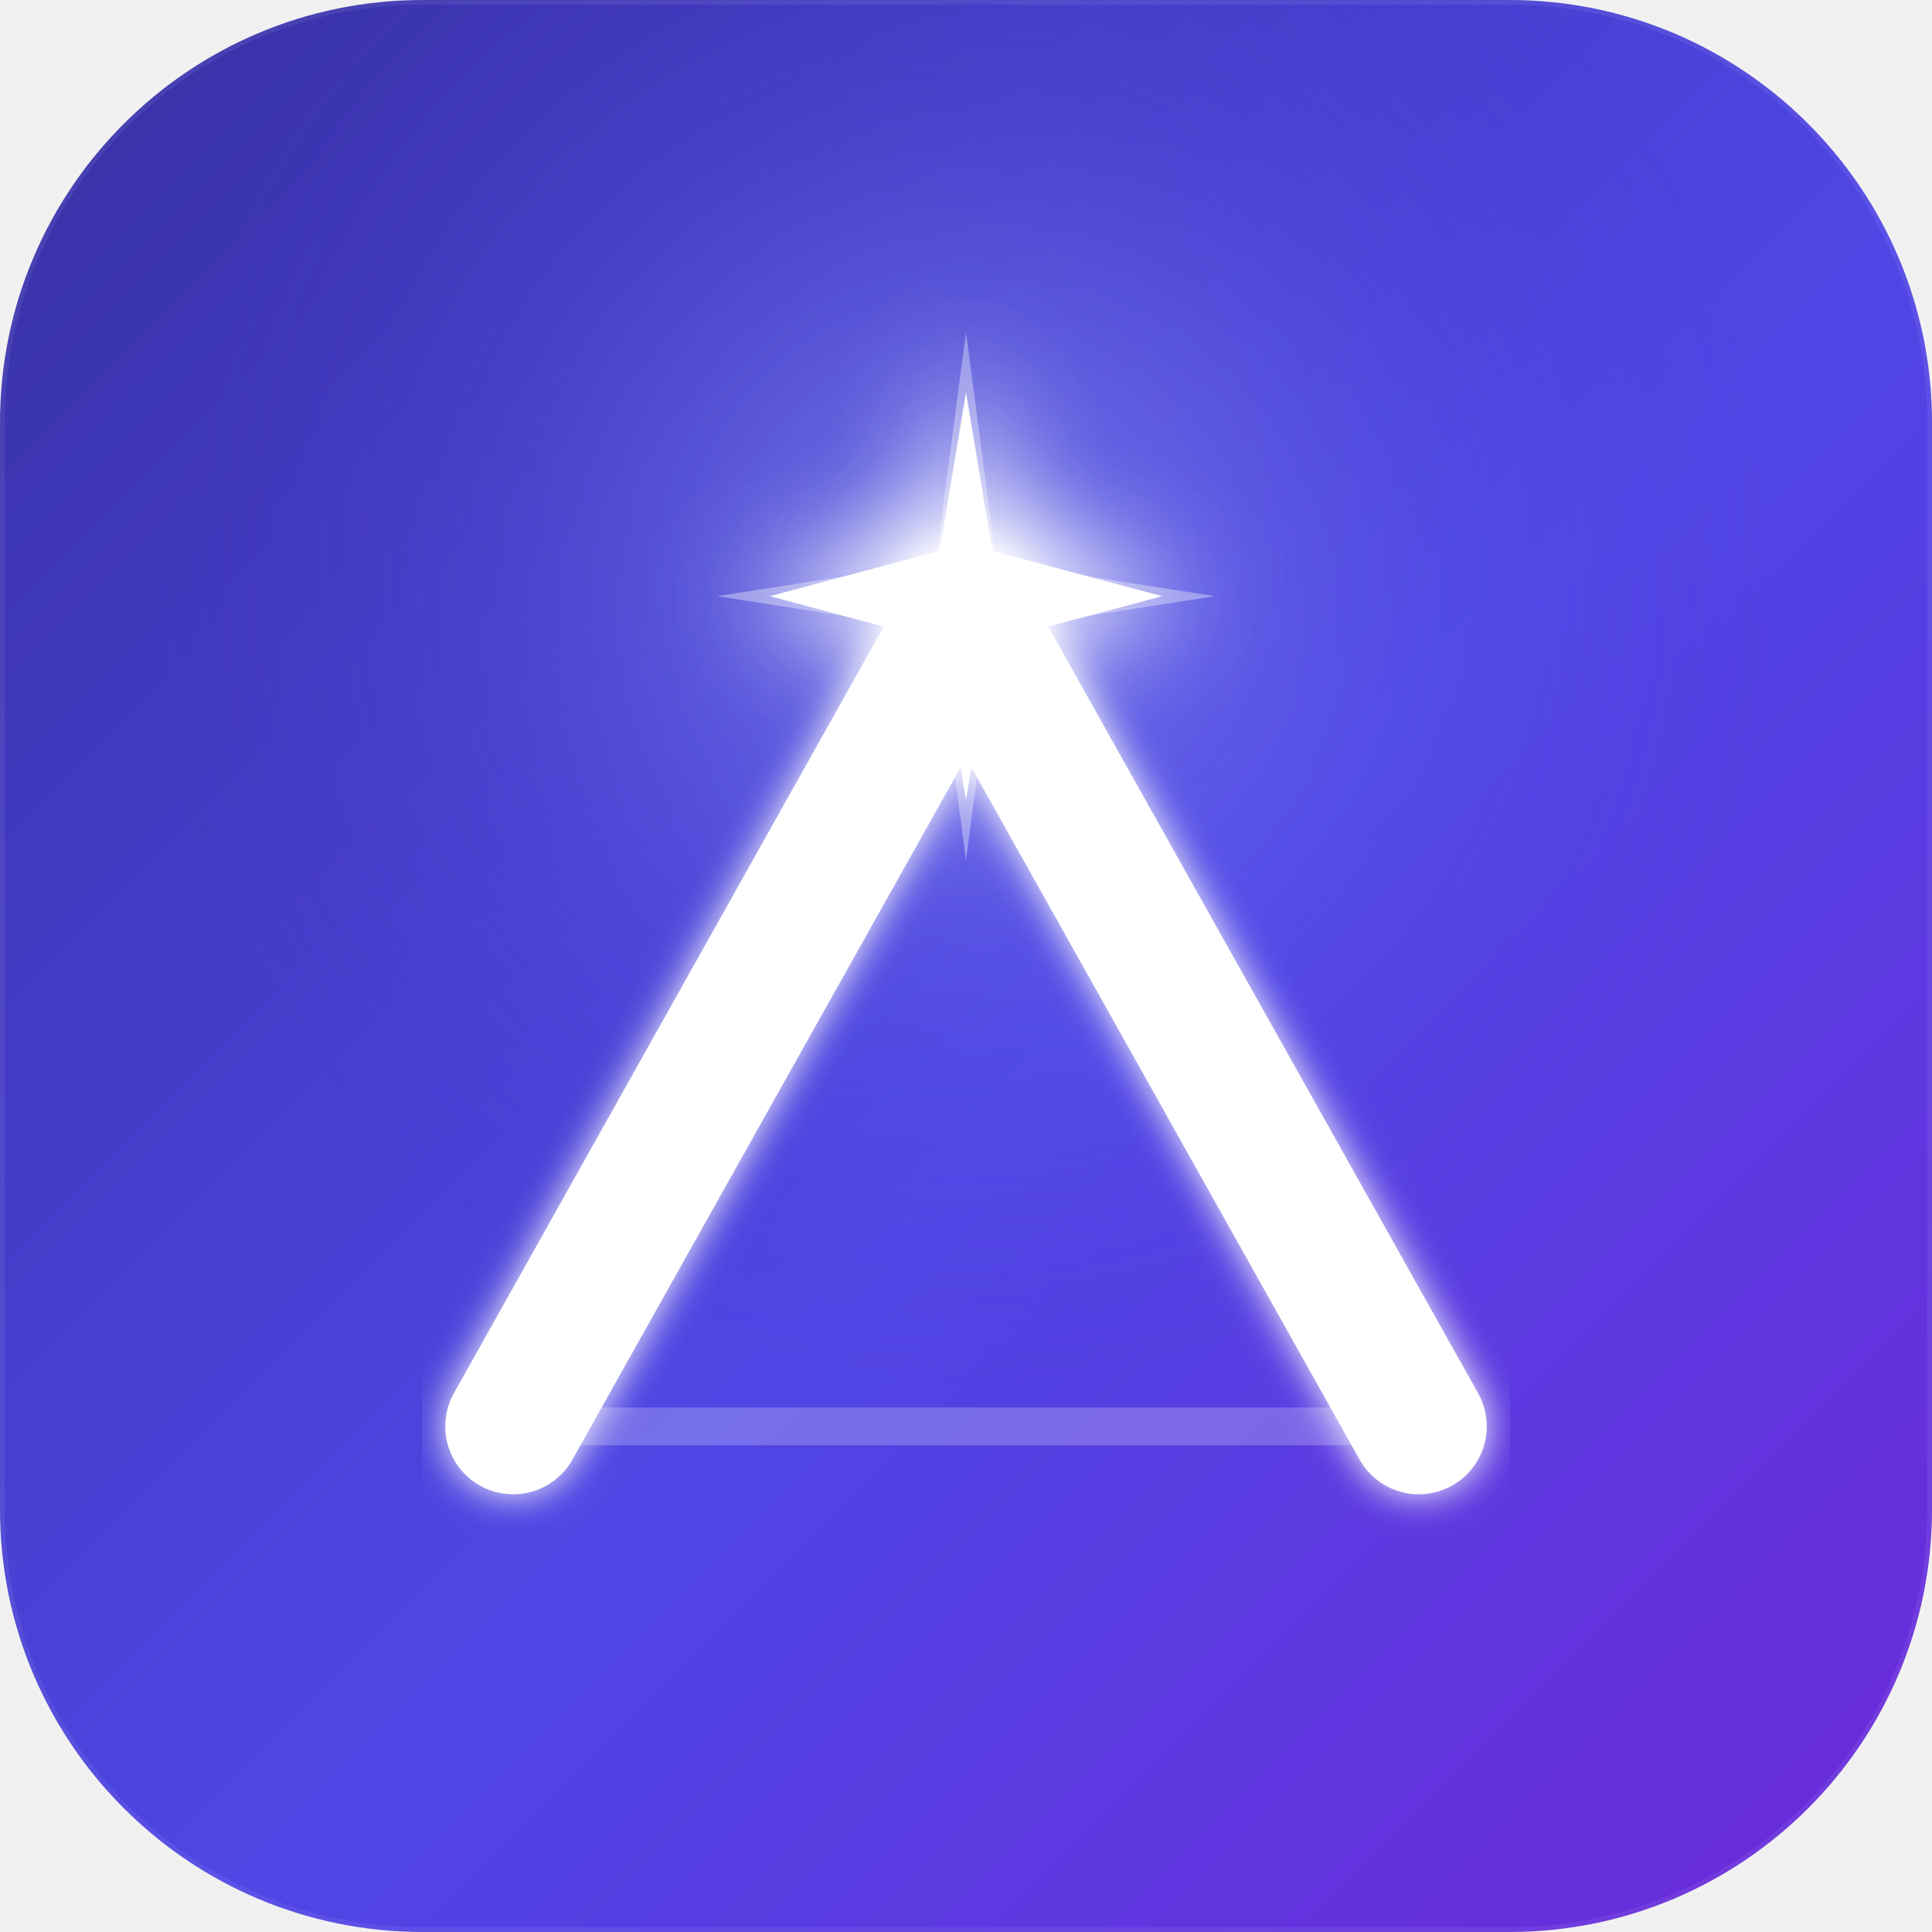
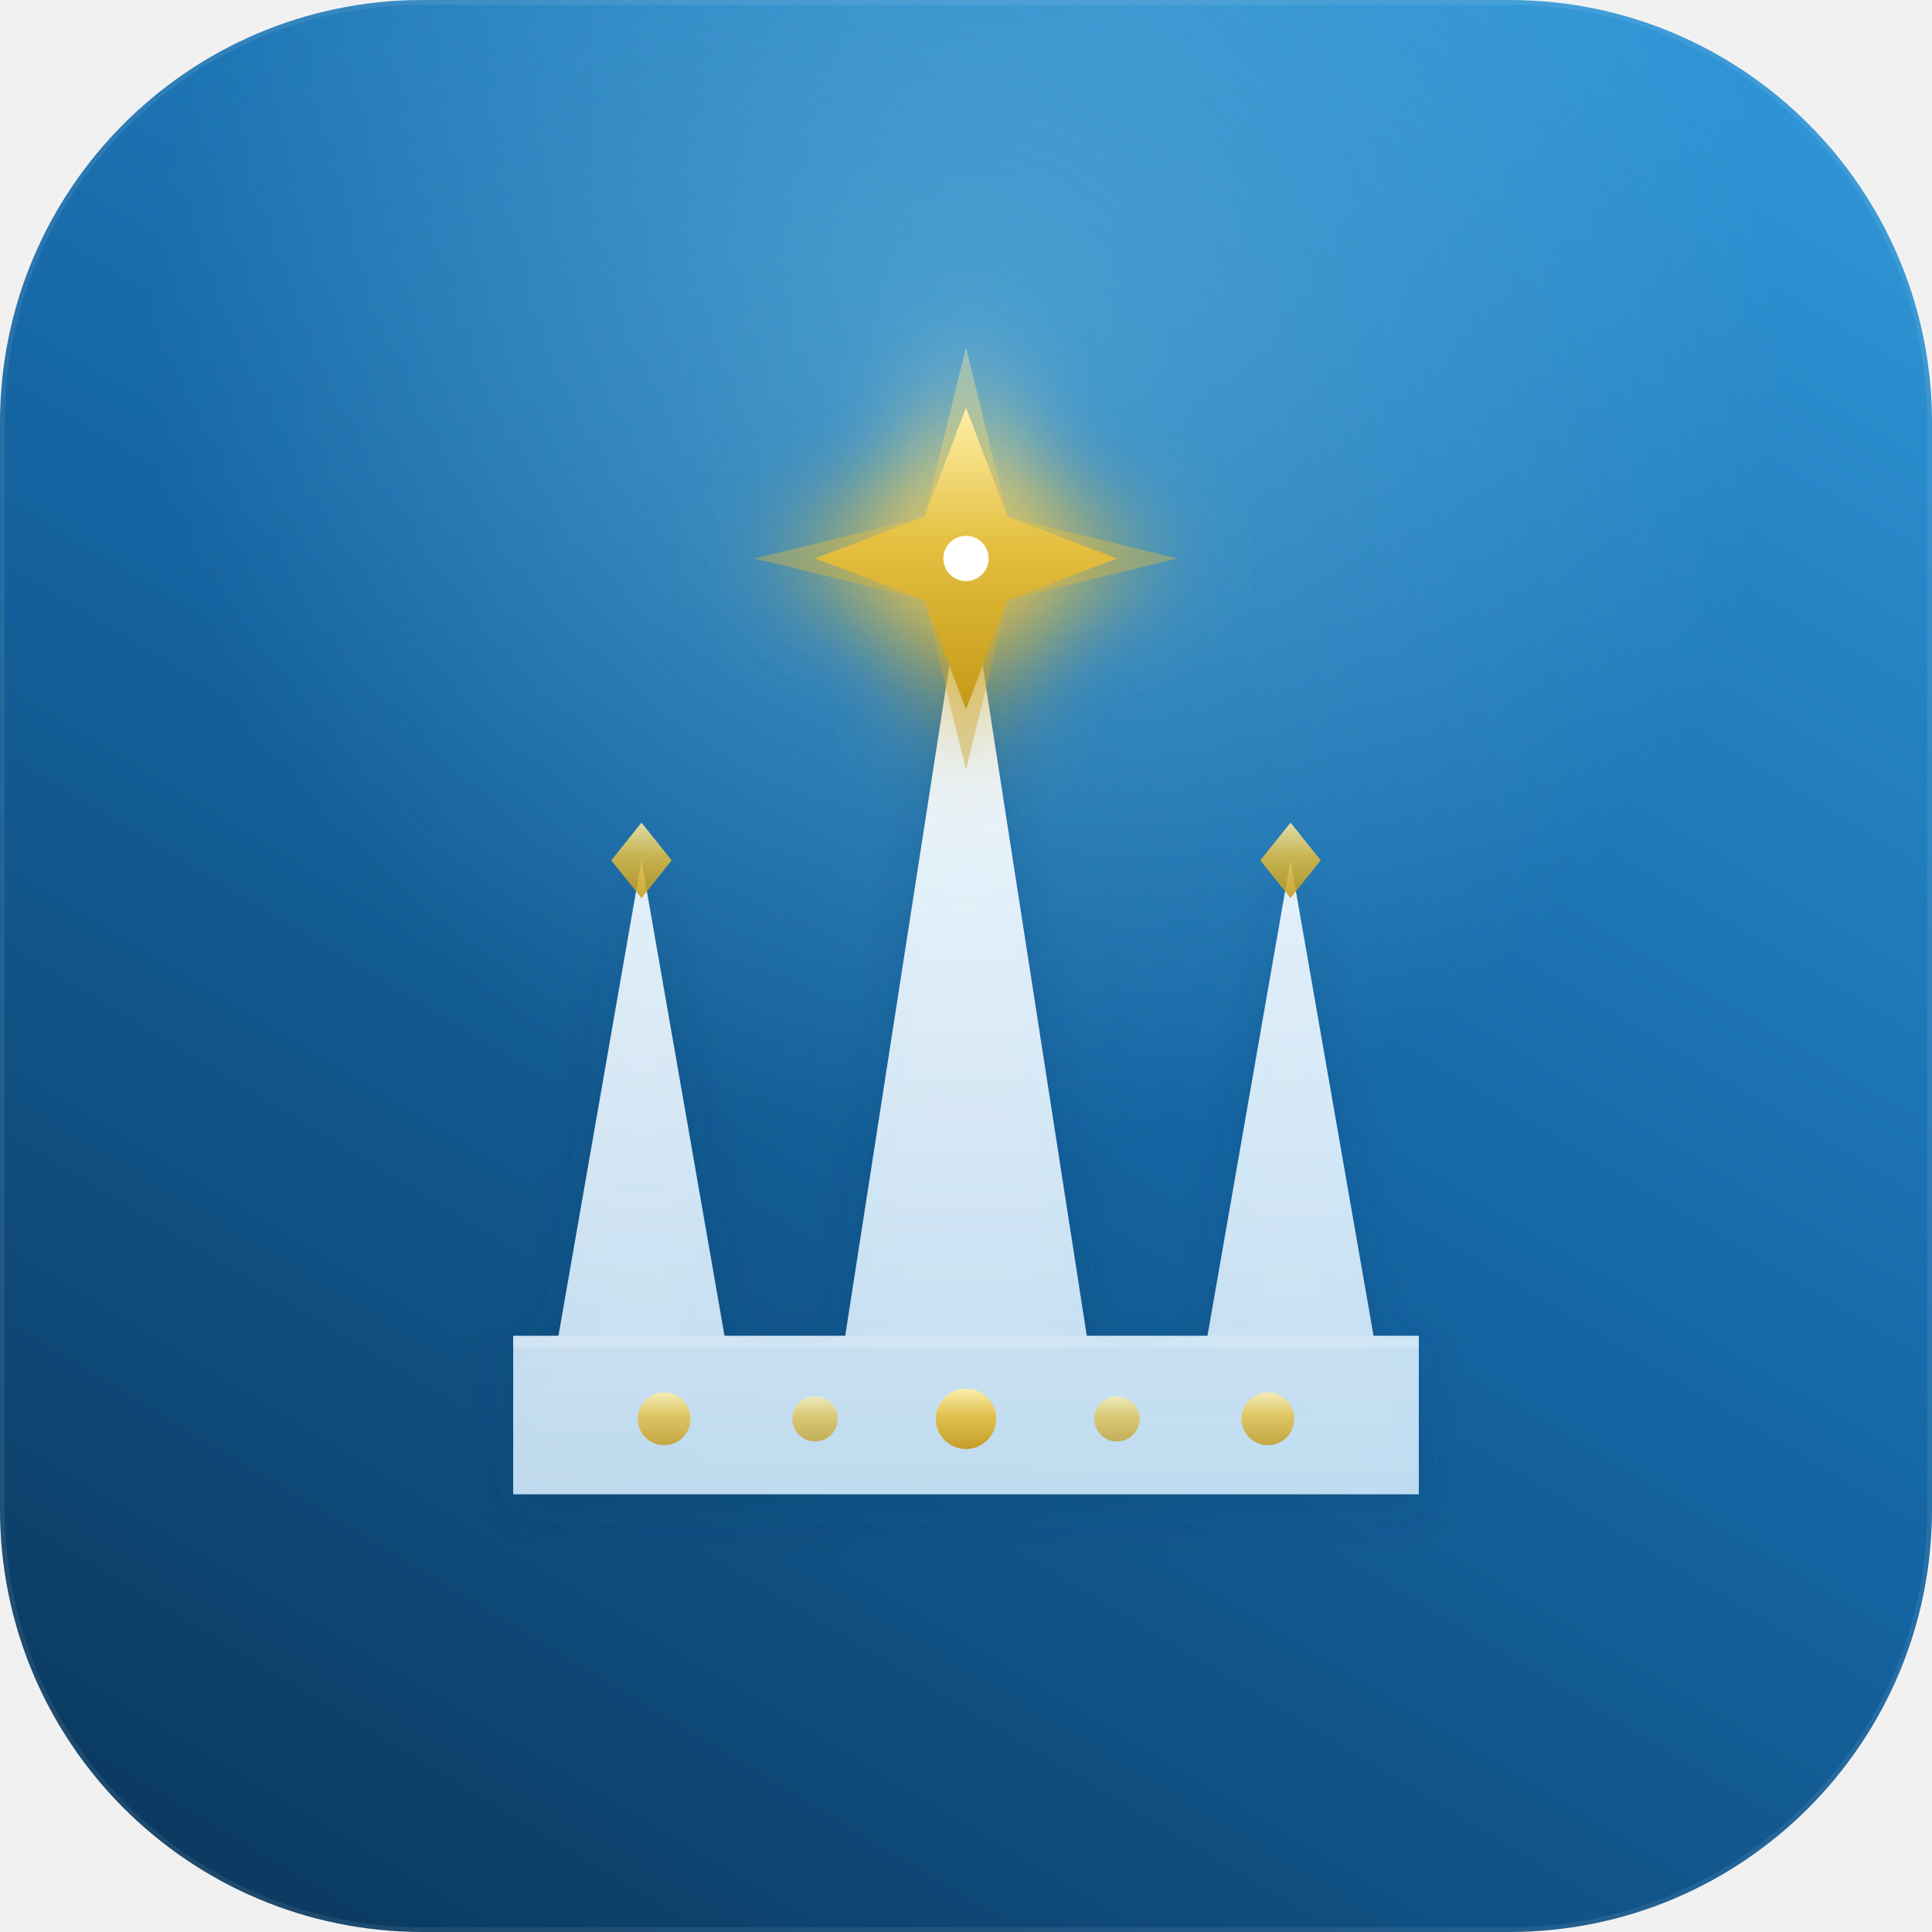
<svg xmlns="http://www.w3.org/2000/svg" viewBox="0 0 512 512">
  <defs>
-     <linearGradient id="bg" x1="0" y1="0" x2="1" y2="1" gradientUnits="objectBoundingBox">
-       <stop offset="0%" stop-color="#3730A3" />
-       <stop offset="55%" stop-color="#4F46E5" />
-       <stop offset="100%" stop-color="#6D28D9" />
+     <linearGradient id="bg" x1="0.2" y1="1" x2="0.8" y2="0" gradientUnits="objectBoundingBox">
+       <stop offset="0%" stop-color="#0B3B62" />
+       <stop offset="50%" stop-color="#1565A3" />
+       <stop offset="100%" stop-color="#2E93D4" />
    </linearGradient>
-     <radialGradient id="cel" cx="50%" cy="30%" r="42%">
-       <stop offset="0%" stop-color="#A5B4FC" stop-opacity="0.55" />
-       <stop offset="60%" stop-color="#6366F1" stop-opacity="0.15" />
-       <stop offset="100%" stop-color="#4338CA" stop-opacity="0" />
+     <radialGradient id="atm" cx="50%" cy="18%" r="42%">
+       <stop offset="0%" stop-color="#7EC8E8" stop-opacity="0.45" />
+       <stop offset="100%" stop-color="#7EC8E8" stop-opacity="0" />
    </radialGradient>
-     <filter id="glow" x="-80%" y="-80%" width="260%" height="260%">
+     <linearGradient id="crown" x1="0" y1="0" x2="0" y2="1">
+       <stop offset="0%" stop-color="#FFFFFF" stop-opacity="0.96" />
+       <stop offset="100%" stop-color="#D8EFFF" stop-opacity="0.86" />
+     </linearGradient>
+     <linearGradient id="gold" x1="0" y1="0" x2="0" y2="1">
+       <stop offset="0%" stop-color="#FFF0A8" />
+       <stop offset="45%" stop-color="#E4BF40" />
+       <stop offset="100%" stop-color="#C49918" />
+     </linearGradient>
+     <filter id="glow" x="-120%" y="-120%" width="340%" height="340%" color-interpolation-filters="sRGB">
      <feGaussianBlur in="SourceGraphic" stdDeviation="14" result="blur" />
      <feMerge>
        <feMergeNode in="blur" />
        <feMergeNode in="blur" />
        <feMergeNode in="SourceGraphic" />
      </feMerge>
    </filter>
-     <filter id="arm" x="-20%" y="-20%" width="140%" height="140%">
-       <feGaussianBlur in="SourceGraphic" stdDeviation="5" result="blur" />
-       <feMerge>
-         <feMergeNode in="blur" />
-         <feMergeNode in="SourceGraphic" />
-       </feMerge>
+     <filter id="shadow" x="-5%" y="-5%" width="110%" height="115%">
+       <feDropShadow dx="0" dy="3" stdDeviation="6" flood-color="#0B3B62" flood-opacity="0.25" />
    </filter>
  </defs>
  <rect width="512" height="512" rx="112" fill="url(#bg)" />
-   <rect width="512" height="512" rx="112" fill="url(#cel)" />
-   <rect width="512" height="512" rx="112" fill="none" stroke="white" stroke-opacity="0.07" stroke-width="2.5" />
-   <line x1="136" y1="378" x2="376" y2="378" stroke="white" stroke-opacity="0.22" stroke-width="10" stroke-linecap="round" />
-   <line x1="136" y1="378" x2="256" y2="164" stroke="white" stroke-width="36" stroke-linecap="round" filter="url(#arm)" />
-   <line x1="376" y1="378" x2="256" y2="164" stroke="white" stroke-width="36" stroke-linecap="round" filter="url(#arm)" />
+   <rect width="512" height="512" rx="112" fill="url(#atm)" />
+   <rect width="512" height="512" rx="112" fill="none" stroke="white" stroke-opacity="0.08" stroke-width="2.5" />
+   <path d="M 136 396 L 136 354 L 148 354 L 170 228 L 192 354 L 224 354 L 256 148 L 288 354 L 320 354 L 342 228 L 364 354 L 376 354 L 376 396 Z" fill="url(#crown)" filter="url(#shadow)" />
+   <rect x="136" y="354" width="240" height="3" fill="white" fill-opacity="0.18" />
+   <circle cx="176" cy="376" r="7" fill="url(#gold)" opacity="0.80" />
+   <circle cx="216" cy="376" r="6" fill="url(#gold)" opacity="0.70" />
+   <circle cx="256" cy="376" r="8" fill="url(#gold)" opacity="0.92" />
+   <circle cx="296" cy="376" r="6" fill="url(#gold)" opacity="0.70" />
+   <circle cx="336" cy="376" r="7" fill="url(#gold)" opacity="0.80" />
+   <path d="M170,218 L178,228 L170,238 L162,228 Z" fill="url(#gold)" opacity="0.85" />
+   <path d="M342,218 L350,228 L342,238 L334,228 Z" fill="url(#gold)" opacity="0.85" />
  <g filter="url(#glow)">
-     <path d="M256,88 L264,149 L322,158 L264,167 L256,228 L248,167 L190,158 L248,149 Z" fill="white" opacity="0.35" />
-     <path d="M256,104 L263,146 L308,158 L263,170 L256,212 L249,170 L204,158 L249,146 Z" fill="white" />
-     <circle cx="256" cy="158" r="8" fill="white" />
+     <path d="M256,92 L267,137 L312,148 L267,159 L256,204 L245,159 L200,148 L245,137 Z" fill="url(#gold)" opacity="0.40" />
+     <path d="M256,108 L267,137 L296,148 L267,159 L256,188 L245,159 L216,148 L245,137 Z" fill="url(#gold)" />
+     <circle cx="256" cy="148" r="6" fill="white" />
  </g>
</svg>
